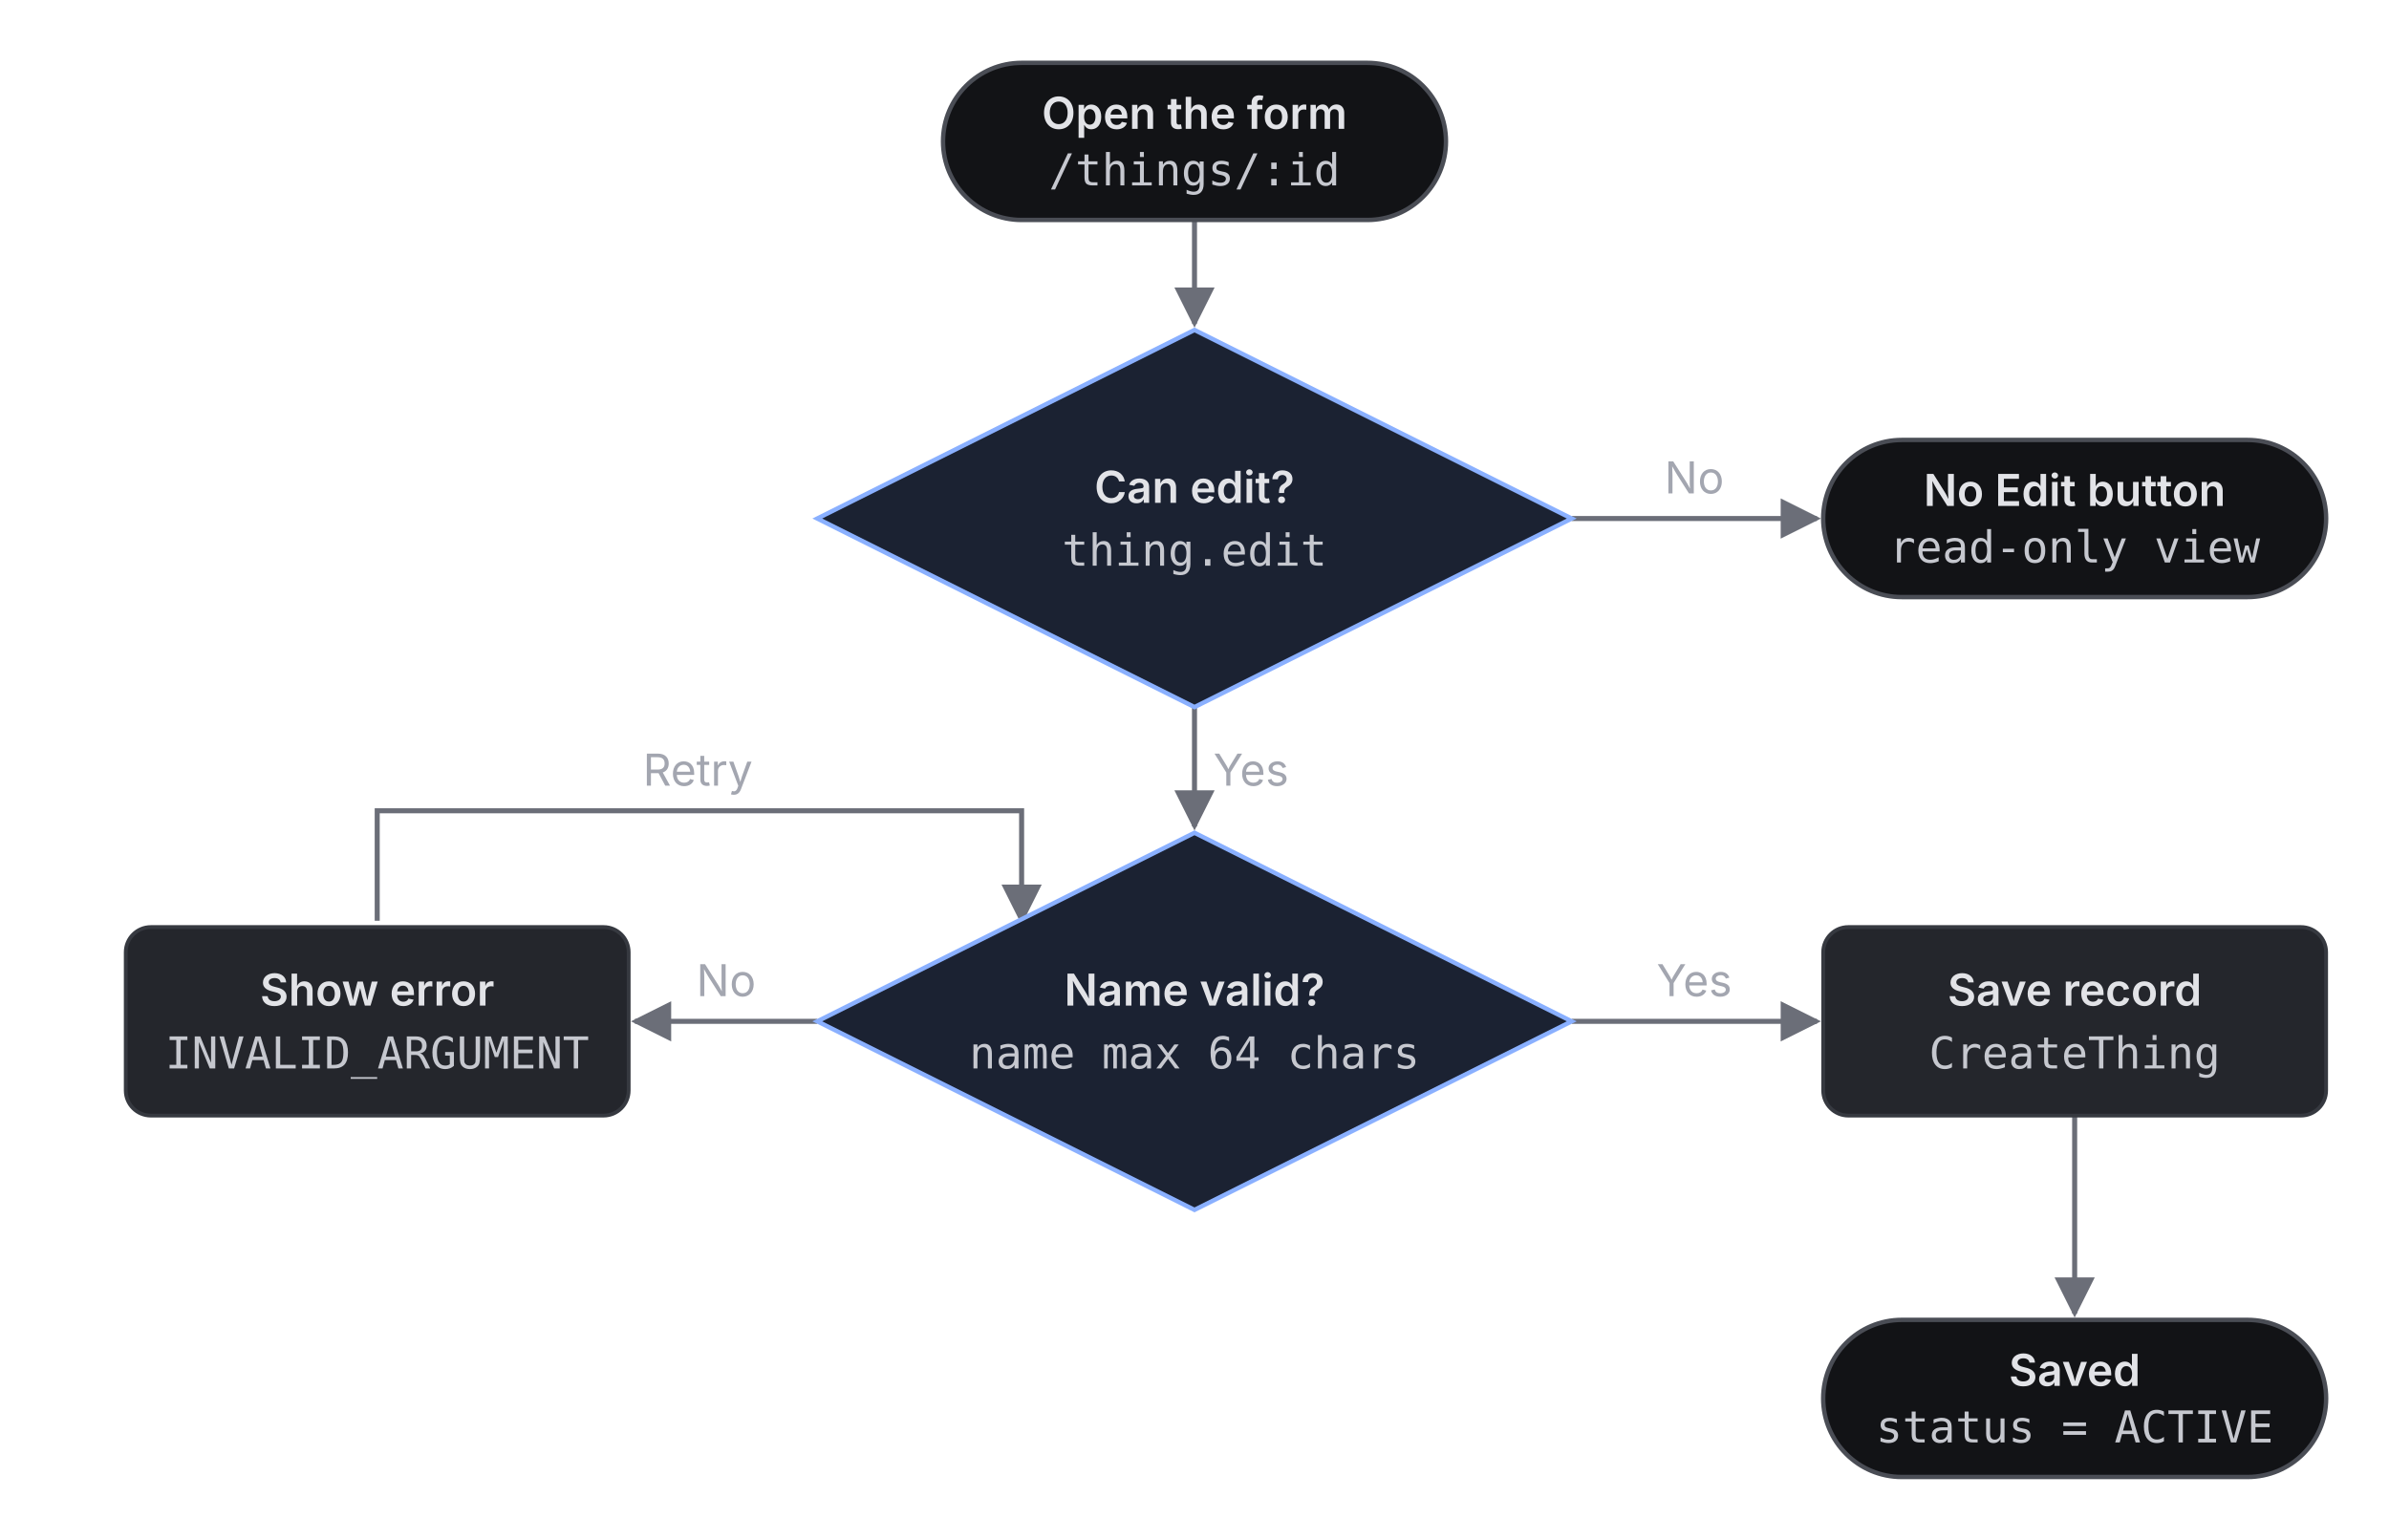
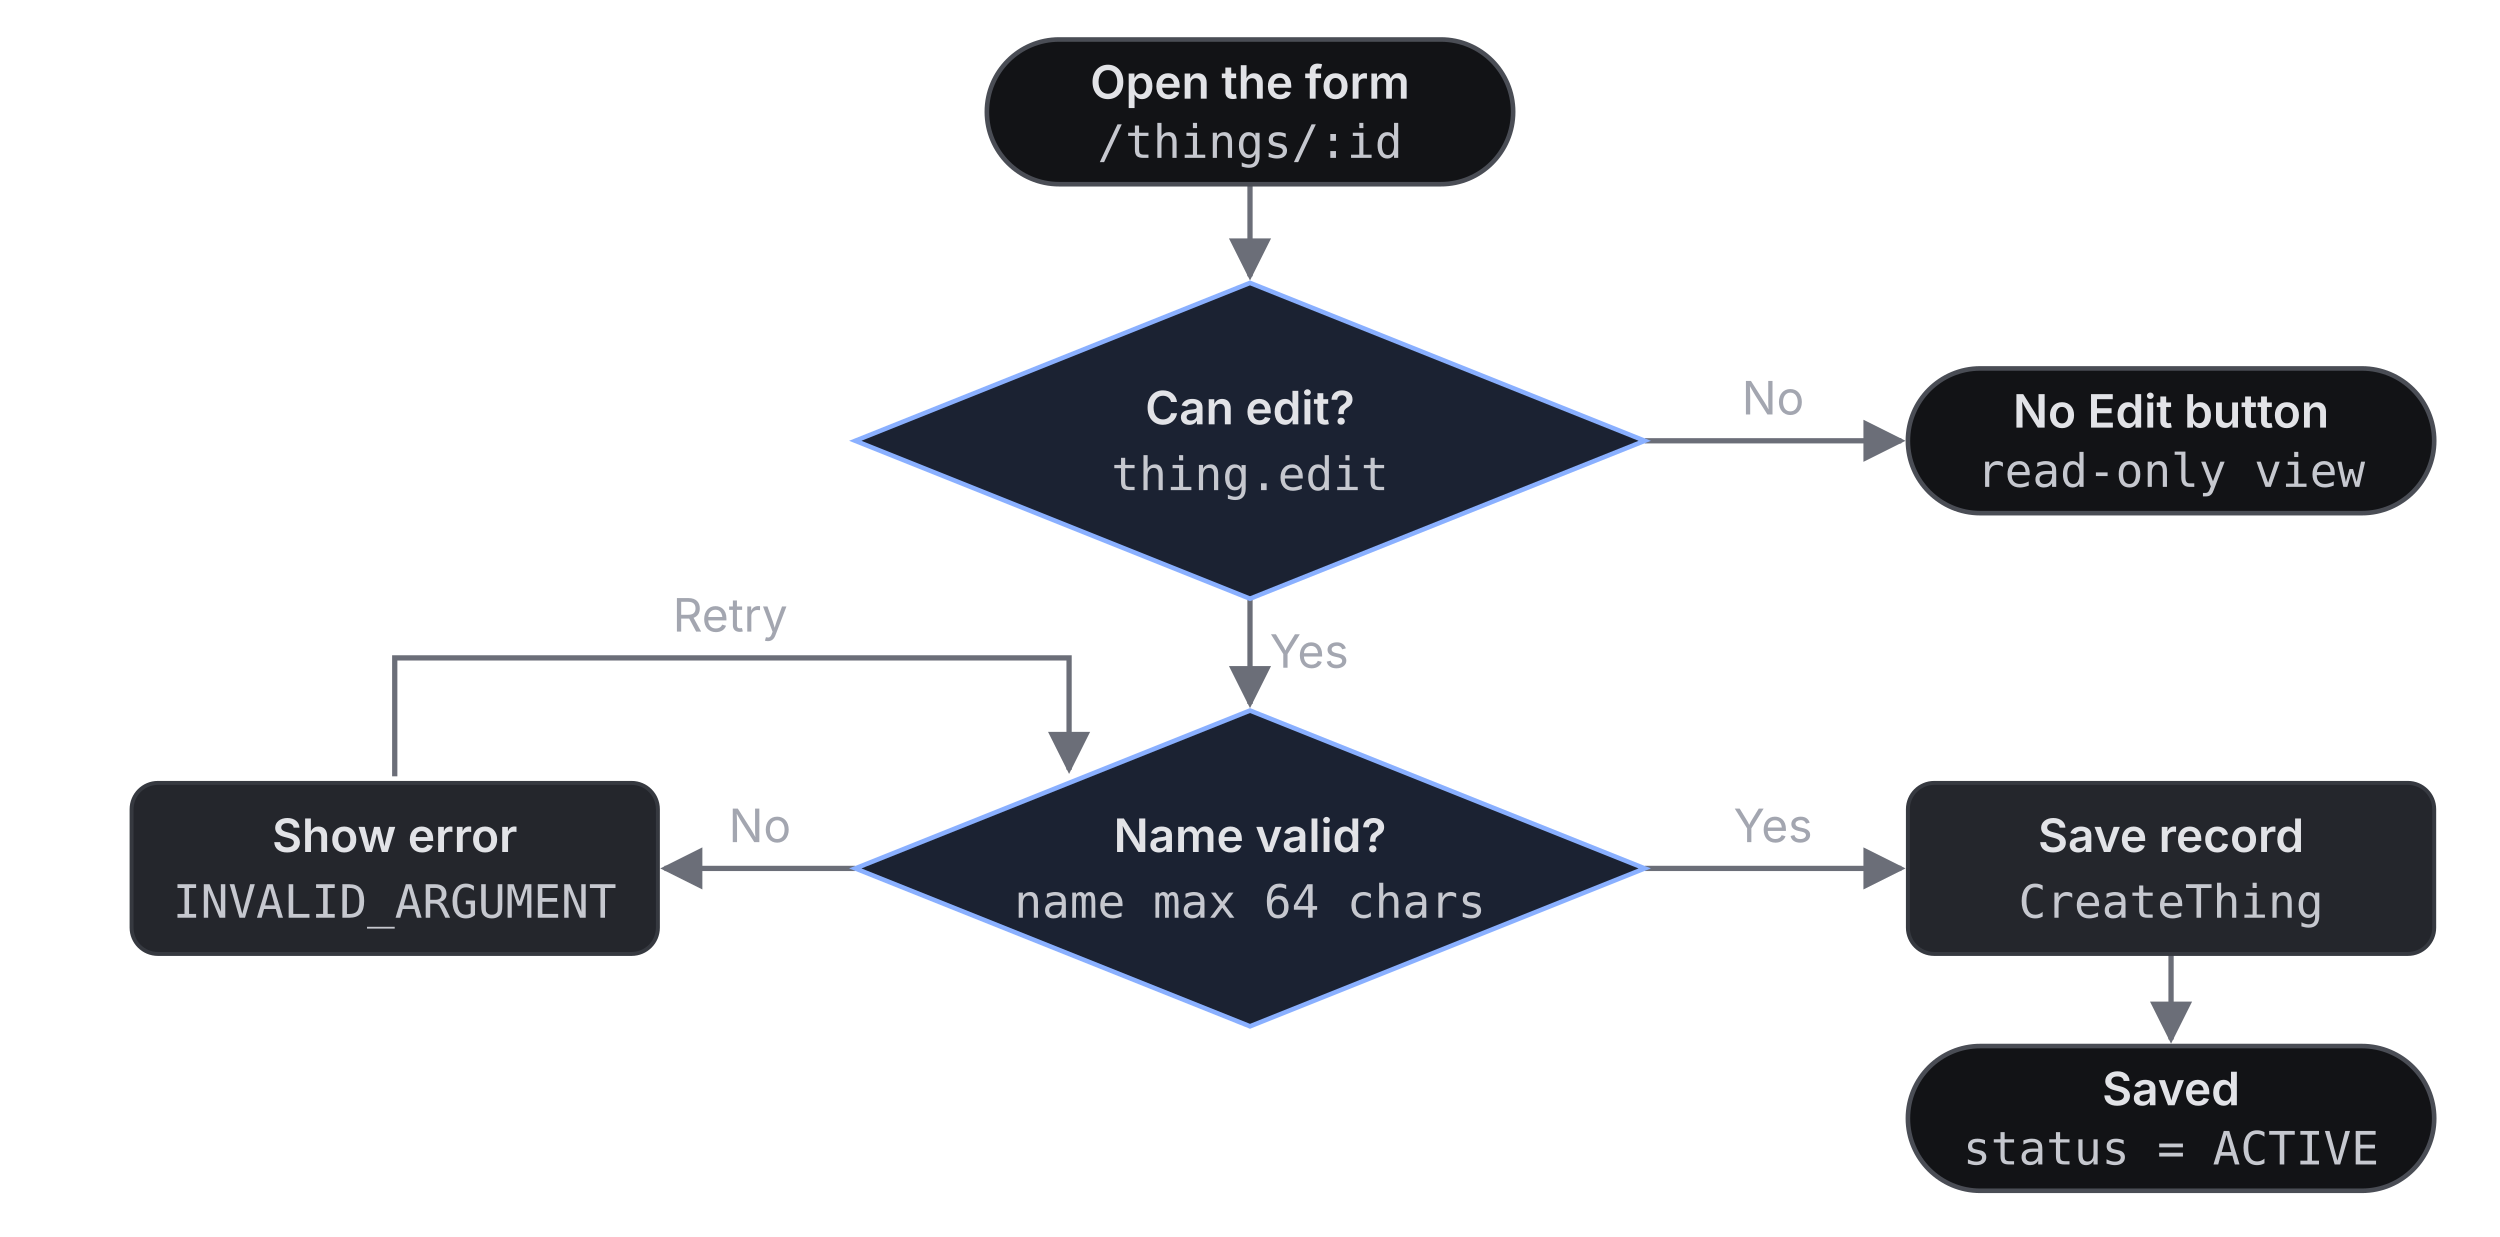
- <svg xmlns="http://www.w3.org/2000/svg" viewBox="0 0 760 490" width="760" height="490" role="img" aria-labelledby="t d" font-family="-apple-system, 'Segoe UI', system-ui, sans-serif" font-size="14">
+ <svg xmlns="http://www.w3.org/2000/svg" viewBox="0 0 760 376" width="760" height="376" role="img" aria-labelledby="t d" font-family="-apple-system, 'Segoe UI', system-ui, sans-serif" font-size="14">
  <defs>
    <marker id="ah" viewBox="0 0 10 10" refX="9" refY="5" markerWidth="8" markerHeight="8" orient="auto-start-reverse">
      <path d="M0,0 L10,5 L0,10 z" fill="#6b6e78" />
    </marker>
  </defs>
  <g fill="none" stroke="#6b6e78" stroke-width="1.6" marker-end="url(#ah)">
-     <path d="M380,70 V103" />
-     <path d="M500,165 H578" />
-     <path d="M380,225 V263" />
-     <path d="M500,325 H578" />
-     <path d="M260,325 H202" />
-     <path d="M660,355 V418" />
-     <path d="M120,293 V258 H325 V293" />
+     <path d="M380,56 V84" />
+     <path d="M500,134 H578" />
+     <path d="M380,182 V214" />
+     <path d="M500,264 H578" />
+     <path d="M260,264 H202" />
+     <path d="M660,290 V316" />
+     <path d="M120,236 V200 H325 V234" />
  </g>
  <g fill="#a3a6b0" text-anchor="middle">
-     <text x="539" y="157">No</text>
-     <text x="398" y="250">Yes</text>
-     <text x="539" y="317">Yes</text>
-     <text x="231" y="317">No</text>
-     <text x="222" y="250">Retry</text>
+     <text x="539" y="126">No</text>
+     <text x="398" y="203">Yes</text>
+     <text x="539" y="256">Yes</text>
+     <text x="231" y="256">No</text>
+     <text x="222" y="192">Retry</text>
  </g>
  <g fill="#e2e3e7" text-anchor="middle" font-weight="600">
-     <rect x="300" y="20" width="160" height="50" rx="25" fill="#121316" stroke="#4a4d55" stroke-width="1.4" />
-     <text x="380" y="41">Open the form</text>
-     <polygon points="380,105 500,165 380,225 260,165" fill="#1b2232" stroke="#8ab0ff" stroke-width="1.4" />
-     <text x="380" y="160">Can edit?</text>
-     <rect x="580" y="140" width="160" height="50" rx="25" fill="#121316" stroke="#4a4d55" stroke-width="1.4" />
-     <text x="660" y="161">No Edit button</text>
-     <polygon points="380,265 500,325 380,385 260,325" fill="#1b2232" stroke="#8ab0ff" stroke-width="1.4" />
-     <text x="380" y="320">Name valid?</text>
-     <rect x="40" y="295" width="160" height="60" fill="#24262c" stroke="#363940" stroke-width="1.2" rx="8" />
-     <text x="120" y="320">Show error</text>
-     <rect x="580" y="295" width="160" height="60" fill="#24262c" stroke="#363940" stroke-width="1.2" rx="8" />
-     <text x="660" y="320">Save record</text>
-     <rect x="580" y="420" width="160" height="50" rx="25" fill="#121316" stroke="#4a4d55" stroke-width="1.4" />
-     <text x="660" y="441">Saved</text>
+     <rect x="300" y="12" width="160" height="44" rx="22" fill="#121316" stroke="#4a4d55" stroke-width="1.4" />
+     <text x="380" y="30">Open the form</text>
+     <polygon points="380,86 500,134 380,182 260,134" fill="#1b2232" stroke="#8ab0ff" stroke-width="1.4" />
+     <text x="380" y="129">Can edit?</text>
+     <rect x="580" y="112" width="160" height="44" rx="22" fill="#121316" stroke="#4a4d55" stroke-width="1.4" />
+     <text x="660" y="130">No Edit button</text>
+     <polygon points="380,216 500,264 380,312 260,264" fill="#1b2232" stroke="#8ab0ff" stroke-width="1.4" />
+     <text x="380" y="259">Name valid?</text>
+     <rect x="40" y="238" width="160" height="52" fill="#24262c" stroke="#363940" stroke-width="1.2" rx="8" />
+     <text x="120" y="259">Show error</text>
+     <rect x="580" y="238" width="160" height="52" fill="#24262c" stroke="#363940" stroke-width="1.2" rx="8" />
+     <text x="660" y="259">Save record</text>
+     <rect x="580" y="318" width="160" height="44" rx="22" fill="#121316" stroke="#4a4d55" stroke-width="1.4" />
+     <text x="660" y="336">Saved</text>
  </g>
  <g fill="#c6c8cf" font-family="ui-monospace, 'SF Mono', Menlo, Consolas, monospace" text-anchor="middle">
-     <text x="380" y="59">/things/:id</text>
-     <text x="380" y="180">thing.edit</text>
-     <text x="660" y="179">read-only view</text>
-     <text x="380" y="340">name max 64 chars</text>
-     <text x="120" y="340">INVALID_ARGUMENT</text>
-     <text x="660" y="340">CreateThing</text>
-     <text x="660" y="459">status = ACTIVE</text>
+     <text x="380" y="48">/things/:id</text>
+     <text x="380" y="149">thing.edit</text>
+     <text x="660" y="148">read-only view</text>
+     <text x="380" y="279">name max 64 chars</text>
+     <text x="120" y="279">INVALID_ARGUMENT</text>
+     <text x="660" y="279">CreateThing</text>
+     <text x="660" y="354">status = ACTIVE</text>
  </g>
</svg>
